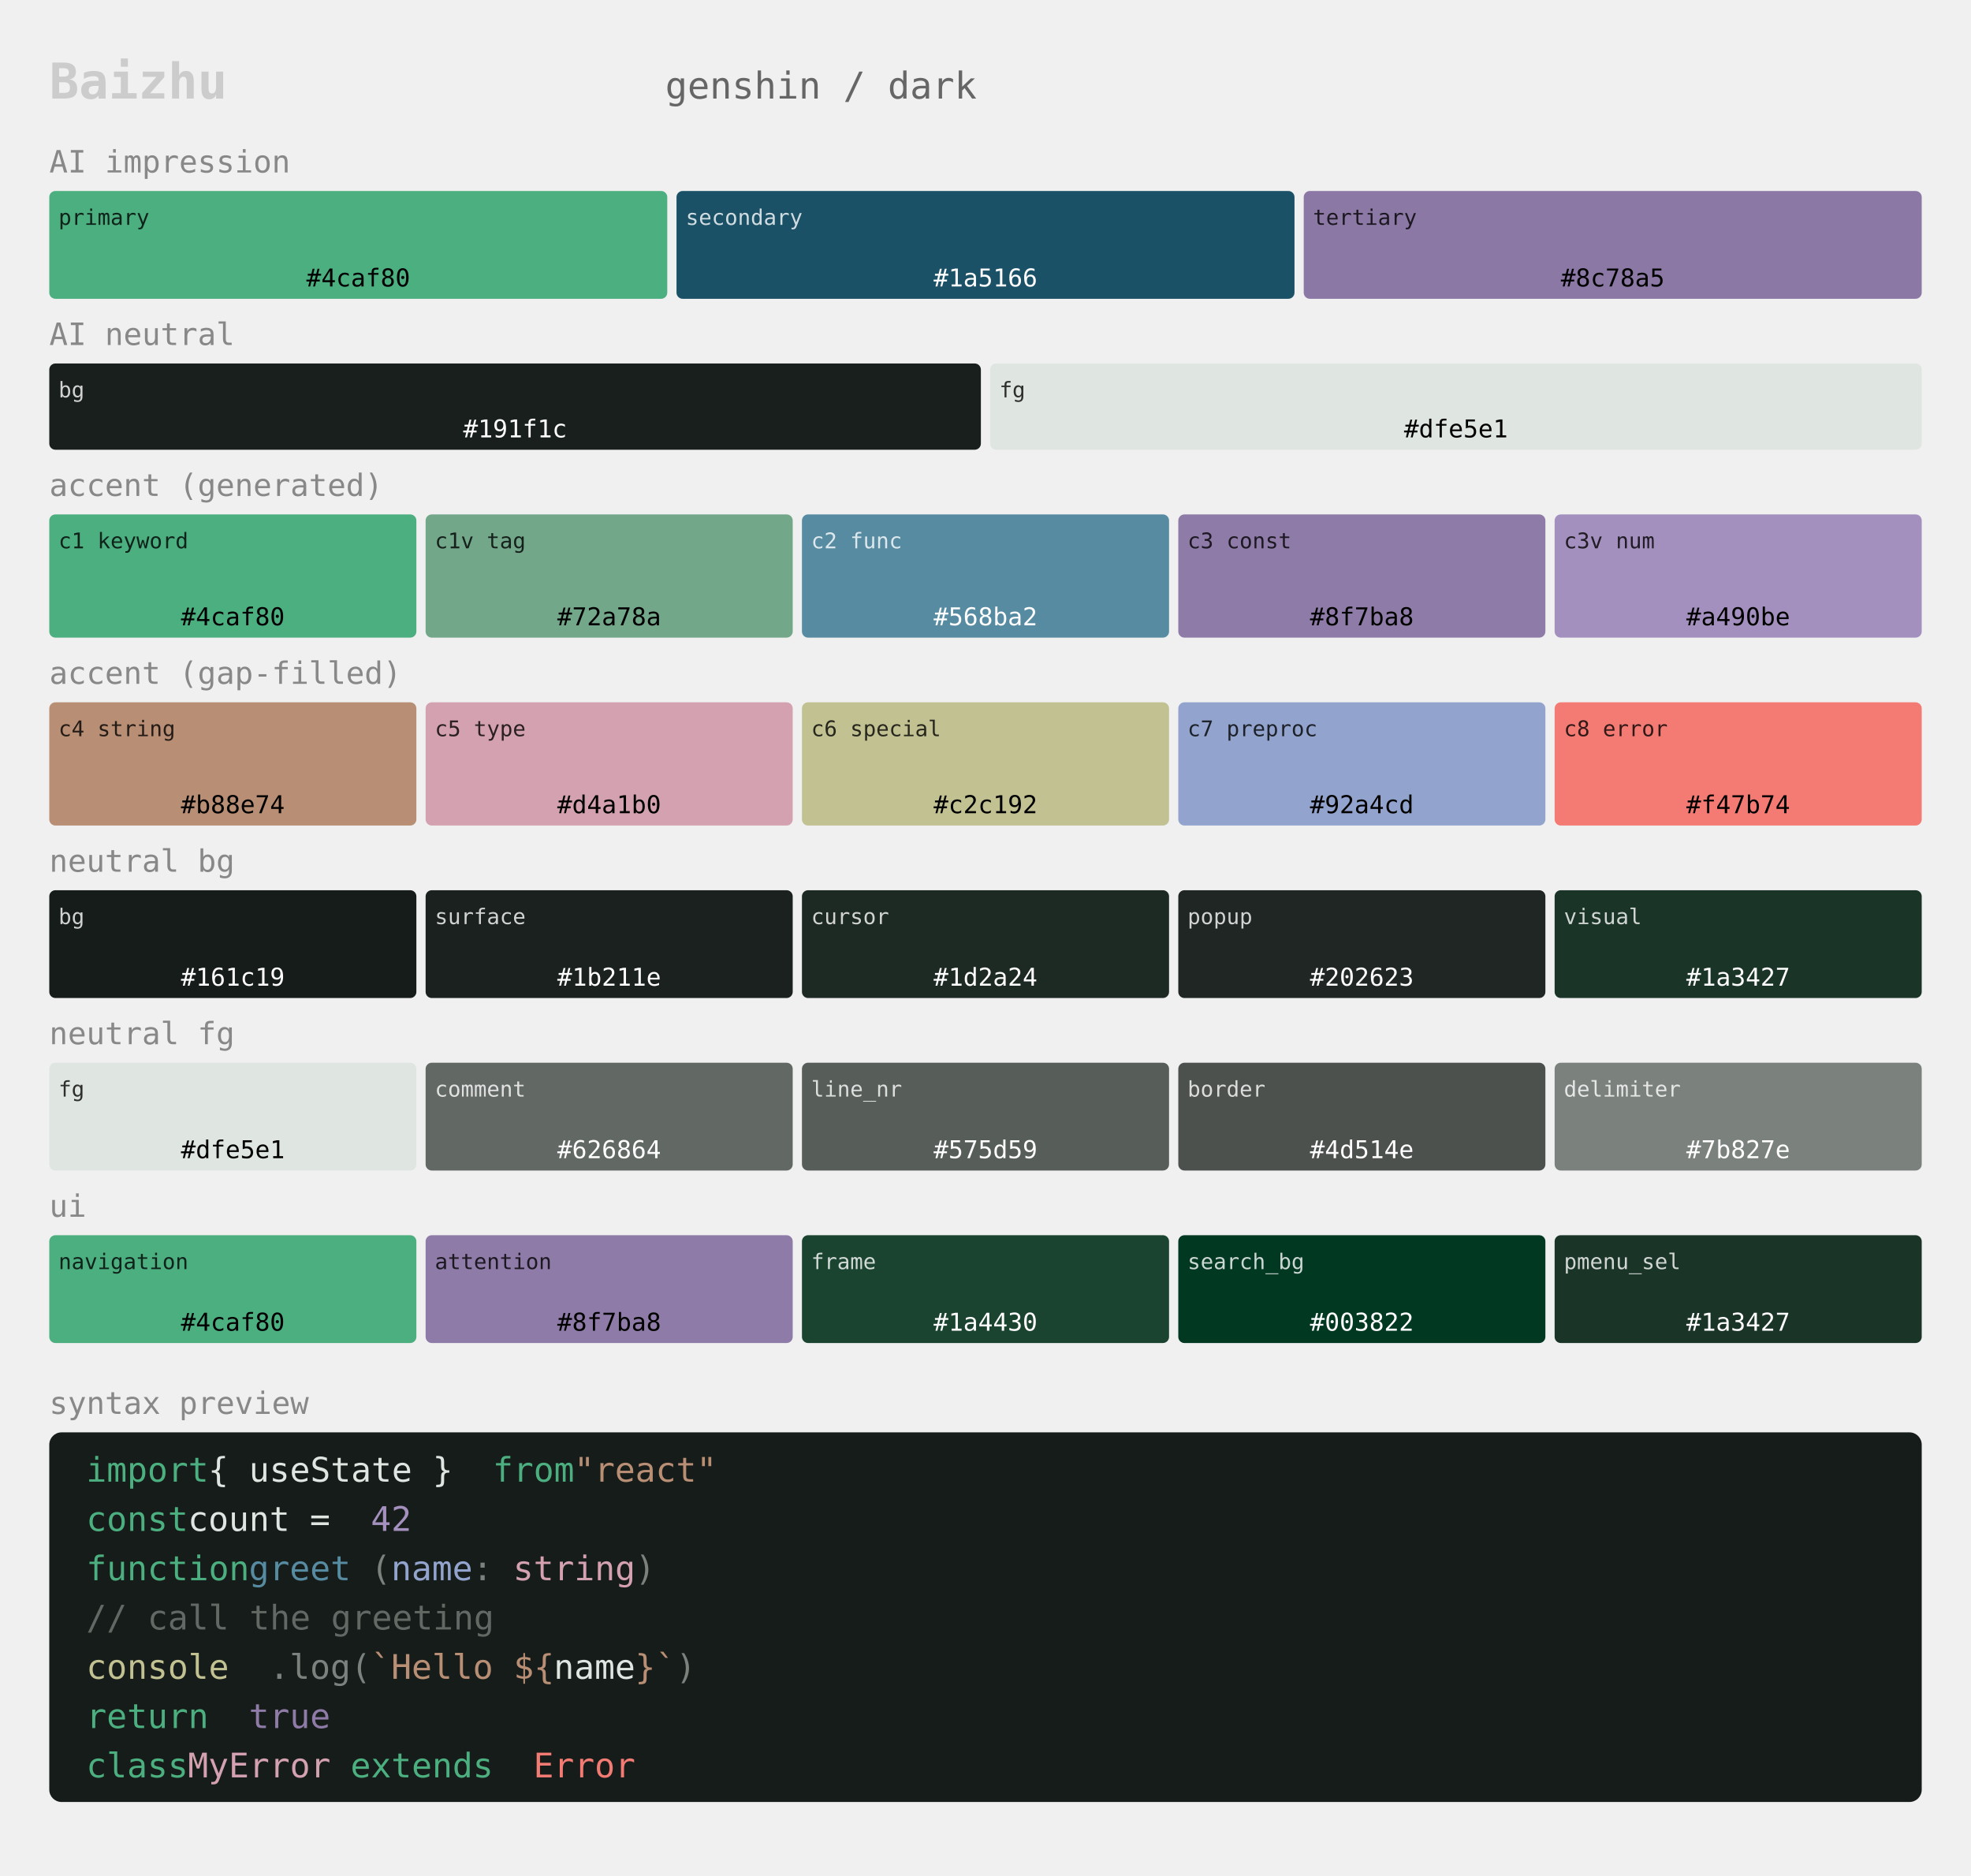
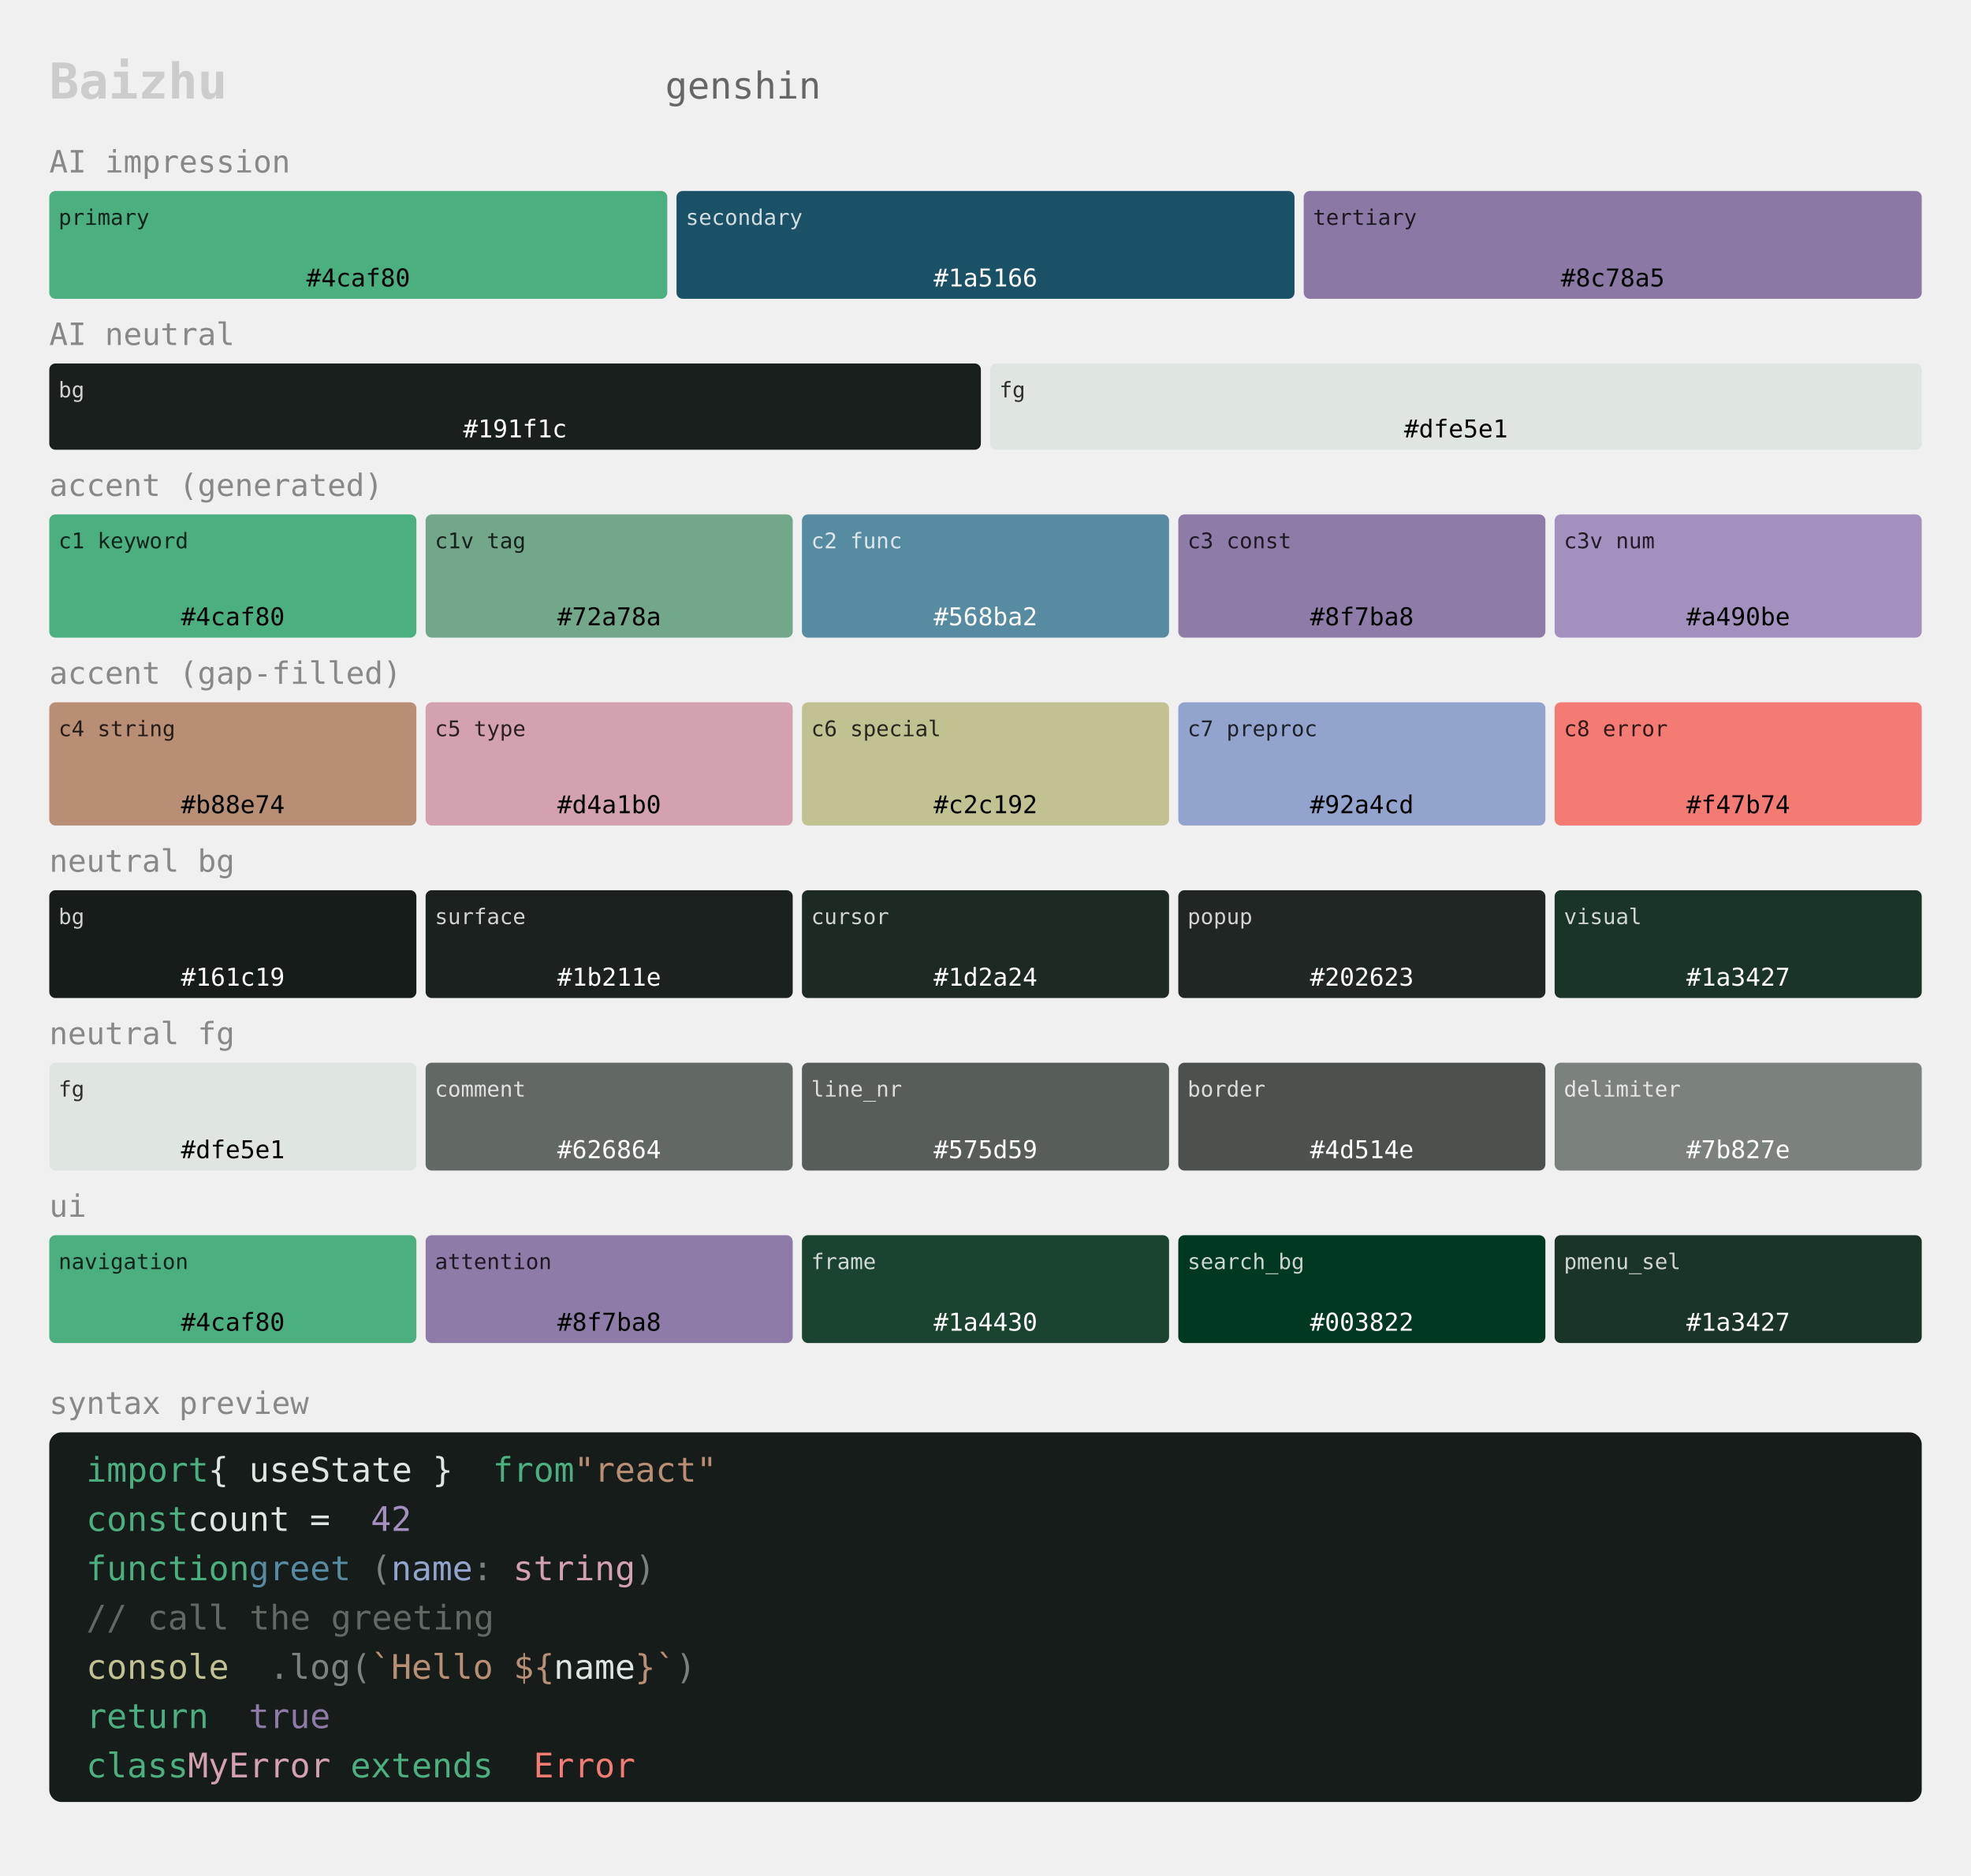
<svg xmlns="http://www.w3.org/2000/svg" width="640" height="609" style="background:#0a0a0a; font-family:ui-monospace,monospace;">
  <text x="16" y="32" fill="#ccc" font-size="16" font-weight="bold">Baizhu</text>
-   <text x="216" y="32" fill="#666" font-size="12">genshin / dark</text>
+   <text x="216" y="32" fill="#666" font-size="12">genshin</text>
  <text x="16" y="56" fill="#888" font-size="10">AI impression</text>
  <rect x="16" y="62" width="200.667" height="35" fill="#4caf80" rx="2" />
  <text x="19" y="73" fill="#000000" font-size="7" opacity="0.8">primary</text>
  <text x="116.333" y="93" fill="#000000" font-size="8" text-anchor="middle">#4caf80</text>
  <rect x="219.667" y="62" width="200.667" height="35" fill="#1a5166" rx="2" />
  <text x="222.667" y="73" fill="#ffffff" font-size="7" opacity="0.8">secondary</text>
  <text x="320" y="93" fill="#ffffff" font-size="8" text-anchor="middle">#1a5166</text>
  <rect x="423.333" y="62" width="200.667" height="35" fill="#8c78a5" rx="2" />
  <text x="426.333" y="73" fill="#000000" font-size="7" opacity="0.8">tertiary</text>
  <text x="523.667" y="93" fill="#000000" font-size="8" text-anchor="middle">#8c78a5</text>
  <text x="16" y="112" fill="#888" font-size="10">AI neutral</text>
  <rect x="16" y="118" width="302.5" height="28" fill="#191f1c" rx="2" />
  <text x="19" y="129" fill="#ffffff" font-size="7" opacity="0.8">bg</text>
  <text x="167.25" y="142" fill="#ffffff" font-size="8" text-anchor="middle">#191f1c</text>
  <rect x="321.5" y="118" width="302.5" height="28" fill="#dfe5e1" rx="2" />
  <text x="324.5" y="129" fill="#000000" font-size="7" opacity="0.8">fg</text>
  <text x="472.75" y="142" fill="#000000" font-size="8" text-anchor="middle">#dfe5e1</text>
  <text x="16" y="161" fill="#888" font-size="10">accent (generated)</text>
  <rect x="16" y="167" width="119.2" height="40" fill="#4caf80" rx="2" />
  <text x="19" y="178" fill="#000000" font-size="7" opacity="0.8">c1 keyword</text>
  <text x="75.6" y="203" fill="#000000" font-size="8" text-anchor="middle">#4caf80</text>
  <rect x="138.2" y="167" width="119.2" height="40" fill="#72a78a" rx="2" />
  <text x="141.2" y="178" fill="#000000" font-size="7" opacity="0.8">c1v tag</text>
  <text x="197.8" y="203" fill="#000000" font-size="8" text-anchor="middle">#72a78a</text>
  <rect x="260.4" y="167" width="119.2" height="40" fill="#568ba2" rx="2" />
  <text x="263.4" y="178" fill="#ffffff" font-size="7" opacity="0.8">c2 func</text>
  <text x="320" y="203" fill="#ffffff" font-size="8" text-anchor="middle">#568ba2</text>
  <rect x="382.6" y="167" width="119.2" height="40" fill="#8f7ba8" rx="2" />
  <text x="385.6" y="178" fill="#000000" font-size="7" opacity="0.8">c3 const</text>
  <text x="442.2" y="203" fill="#000000" font-size="8" text-anchor="middle">#8f7ba8</text>
  <rect x="504.8" y="167" width="119.2" height="40" fill="#a490be" rx="2" />
  <text x="507.8" y="178" fill="#000000" font-size="7" opacity="0.8">c3v num</text>
  <text x="564.4" y="203" fill="#000000" font-size="8" text-anchor="middle">#a490be</text>
  <text x="16" y="222" fill="#888" font-size="10">accent (gap-filled)</text>
  <rect x="16" y="228" width="119.2" height="40" fill="#b88e74" rx="2" />
  <text x="19" y="239" fill="#000000" font-size="7" opacity="0.8">c4 string</text>
  <text x="75.6" y="264" fill="#000000" font-size="8" text-anchor="middle">#b88e74</text>
  <rect x="138.2" y="228" width="119.2" height="40" fill="#d4a1b0" rx="2" />
  <text x="141.2" y="239" fill="#000000" font-size="7" opacity="0.8">c5 type</text>
  <text x="197.8" y="264" fill="#000000" font-size="8" text-anchor="middle">#d4a1b0</text>
  <rect x="260.4" y="228" width="119.2" height="40" fill="#c2c192" rx="2" />
  <text x="263.4" y="239" fill="#000000" font-size="7" opacity="0.8">c6 special</text>
  <text x="320" y="264" fill="#000000" font-size="8" text-anchor="middle">#c2c192</text>
  <rect x="382.6" y="228" width="119.2" height="40" fill="#92a4cd" rx="2" />
  <text x="385.6" y="239" fill="#000000" font-size="7" opacity="0.8">c7 preproc</text>
  <text x="442.2" y="264" fill="#000000" font-size="8" text-anchor="middle">#92a4cd</text>
  <rect x="504.8" y="228" width="119.2" height="40" fill="#f47b74" rx="2" />
  <text x="507.8" y="239" fill="#000000" font-size="7" opacity="0.8">c8 error</text>
  <text x="564.4" y="264" fill="#000000" font-size="8" text-anchor="middle">#f47b74</text>
  <text x="16" y="283" fill="#888" font-size="10">neutral bg</text>
  <rect x="16" y="289" width="119.2" height="35" fill="#161c19" rx="2" />
  <text x="19" y="300" fill="#ffffff" font-size="7" opacity="0.8">bg</text>
  <text x="75.6" y="320" fill="#ffffff" font-size="8" text-anchor="middle">#161c19</text>
  <rect x="138.2" y="289" width="119.2" height="35" fill="#1b211e" rx="2" />
  <text x="141.2" y="300" fill="#ffffff" font-size="7" opacity="0.8">surface</text>
  <text x="197.8" y="320" fill="#ffffff" font-size="8" text-anchor="middle">#1b211e</text>
  <rect x="260.4" y="289" width="119.2" height="35" fill="#1d2a24" rx="2" />
  <text x="263.4" y="300" fill="#ffffff" font-size="7" opacity="0.8">cursor</text>
  <text x="320" y="320" fill="#ffffff" font-size="8" text-anchor="middle">#1d2a24</text>
  <rect x="382.6" y="289" width="119.2" height="35" fill="#202623" rx="2" />
  <text x="385.6" y="300" fill="#ffffff" font-size="7" opacity="0.8">popup</text>
  <text x="442.2" y="320" fill="#ffffff" font-size="8" text-anchor="middle">#202623</text>
  <rect x="504.8" y="289" width="119.2" height="35" fill="#1a3427" rx="2" />
  <text x="507.8" y="300" fill="#ffffff" font-size="7" opacity="0.8">visual</text>
  <text x="564.4" y="320" fill="#ffffff" font-size="8" text-anchor="middle">#1a3427</text>
  <text x="16" y="339" fill="#888" font-size="10">neutral fg</text>
  <rect x="16" y="345" width="119.2" height="35" fill="#dfe5e1" rx="2" />
  <text x="19" y="356" fill="#000000" font-size="7" opacity="0.8">fg</text>
  <text x="75.6" y="376" fill="#000000" font-size="8" text-anchor="middle">#dfe5e1</text>
  <rect x="138.2" y="345" width="119.2" height="35" fill="#626864" rx="2" />
  <text x="141.2" y="356" fill="#ffffff" font-size="7" opacity="0.8">comment</text>
  <text x="197.8" y="376" fill="#ffffff" font-size="8" text-anchor="middle">#626864</text>
  <rect x="260.4" y="345" width="119.2" height="35" fill="#575d59" rx="2" />
  <text x="263.4" y="356" fill="#ffffff" font-size="7" opacity="0.8">line_nr</text>
  <text x="320" y="376" fill="#ffffff" font-size="8" text-anchor="middle">#575d59</text>
  <rect x="382.6" y="345" width="119.2" height="35" fill="#4d514e" rx="2" />
  <text x="385.6" y="356" fill="#ffffff" font-size="7" opacity="0.8">border</text>
  <text x="442.2" y="376" fill="#ffffff" font-size="8" text-anchor="middle">#4d514e</text>
  <rect x="504.8" y="345" width="119.2" height="35" fill="#7b827e" rx="2" />
  <text x="507.8" y="356" fill="#ffffff" font-size="7" opacity="0.8">delimiter</text>
  <text x="564.4" y="376" fill="#ffffff" font-size="8" text-anchor="middle">#7b827e</text>
  <text x="16" y="395" fill="#888" font-size="10">ui</text>
  <rect x="16" y="401" width="119.2" height="35" fill="#4caf80" rx="2" />
  <text x="19" y="412" fill="#000000" font-size="7" opacity="0.8">navigation</text>
  <text x="75.6" y="432" fill="#000000" font-size="8" text-anchor="middle">#4caf80</text>
  <rect x="138.2" y="401" width="119.2" height="35" fill="#8f7ba8" rx="2" />
  <text x="141.2" y="412" fill="#000000" font-size="7" opacity="0.8">attention</text>
  <text x="197.8" y="432" fill="#000000" font-size="8" text-anchor="middle">#8f7ba8</text>
  <rect x="260.4" y="401" width="119.2" height="35" fill="#1a4430" rx="2" />
  <text x="263.4" y="412" fill="#ffffff" font-size="7" opacity="0.8">frame</text>
  <text x="320" y="432" fill="#ffffff" font-size="8" text-anchor="middle">#1a4430</text>
  <rect x="382.6" y="401" width="119.2" height="35" fill="#003822" rx="2" />
  <text x="385.6" y="412" fill="#ffffff" font-size="7" opacity="0.8">search_bg</text>
  <text x="442.2" y="432" fill="#ffffff" font-size="8" text-anchor="middle">#003822</text>
  <rect x="504.8" y="401" width="119.2" height="35" fill="#1a3427" rx="2" />
  <text x="507.8" y="412" fill="#ffffff" font-size="7" opacity="0.8">pmenu_sel</text>
  <text x="564.4" y="432" fill="#ffffff" font-size="8" text-anchor="middle">#1a3427</text>
  <text x="16" y="459" fill="#888" font-size="10">syntax preview</text>
  <rect x="16" y="465" width="608" height="120" fill="#161c19" rx="4" />
  <text x="28" y="481" fill="#4caf80" font-size="11" font-family="monospace">import</text>
  <text x="67.6" y="481" fill="#dfe5e1" font-size="11" font-family="monospace"> { useState } </text>
  <text x="160" y="481" fill="#4caf80" font-size="11" font-family="monospace">from</text>
  <text x="186.4" y="481" fill="#b88e74" font-size="11" font-family="monospace"> "react"</text>
  <text x="28" y="497" fill="#4caf80" font-size="11" font-family="monospace">const</text>
  <text x="61" y="497" fill="#dfe5e1" font-size="11" font-family="monospace"> count</text>
  <text x="100.6" y="497" fill="#dfe5e1" font-size="11" font-family="monospace"> = </text>
  <text x="120.4" y="497" fill="#a490be" font-size="11" font-family="monospace">42</text>
  <text x="28" y="513" fill="#4caf80" font-size="11" font-family="monospace">function</text>
  <text x="80.8" y="513" fill="#568ba2" font-size="11" font-family="monospace"> greet</text>
  <text x="120.4" y="513" fill="#7b827e" font-size="11" font-family="monospace">(</text>
  <text x="127" y="513" fill="#92a4cd" font-size="11" font-family="monospace">name</text>
  <text x="153.4" y="513" fill="#7b827e" font-size="11" font-family="monospace">: </text>
  <text x="166.6" y="513" fill="#d4a1b0" font-size="11" font-family="monospace">string</text>
  <text x="206.2" y="513" fill="#7b827e" font-size="11" font-family="monospace">)</text>
  <text x="28" y="529" fill="#626864" font-size="11" font-family="monospace">  // call the greeting</text>
  <text x="28" y="545" fill="#c2c192" font-size="11" font-family="monospace">  console</text>
  <text x="87.4" y="545" fill="#7b827e" font-size="11" font-family="monospace">.log(</text>
  <text x="120.4" y="545" fill="#b88e74" font-size="11" font-family="monospace">`Hello ${</text>
  <text x="179.8" y="545" fill="#dfe5e1" font-size="11" font-family="monospace">name</text>
  <text x="206.2" y="545" fill="#b88e74" font-size="11" font-family="monospace">}`</text>
  <text x="219.4" y="545" fill="#7b827e" font-size="11" font-family="monospace">)</text>
  <text x="28" y="561" fill="#4caf80" font-size="11" font-family="monospace">  return</text>
  <text x="80.8" y="561" fill="#8f7ba8" font-size="11" font-family="monospace"> true</text>
  <text x="28" y="577" fill="#4caf80" font-size="11" font-family="monospace">class</text>
  <text x="61" y="577" fill="#d4a1b0" font-size="11" font-family="monospace"> MyError</text>
  <text x="113.8" y="577" fill="#4caf80" font-size="11" font-family="monospace"> extends </text>
  <text x="173.2" y="577" fill="#f47b74" font-size="11" font-family="monospace">Error</text>
</svg>
